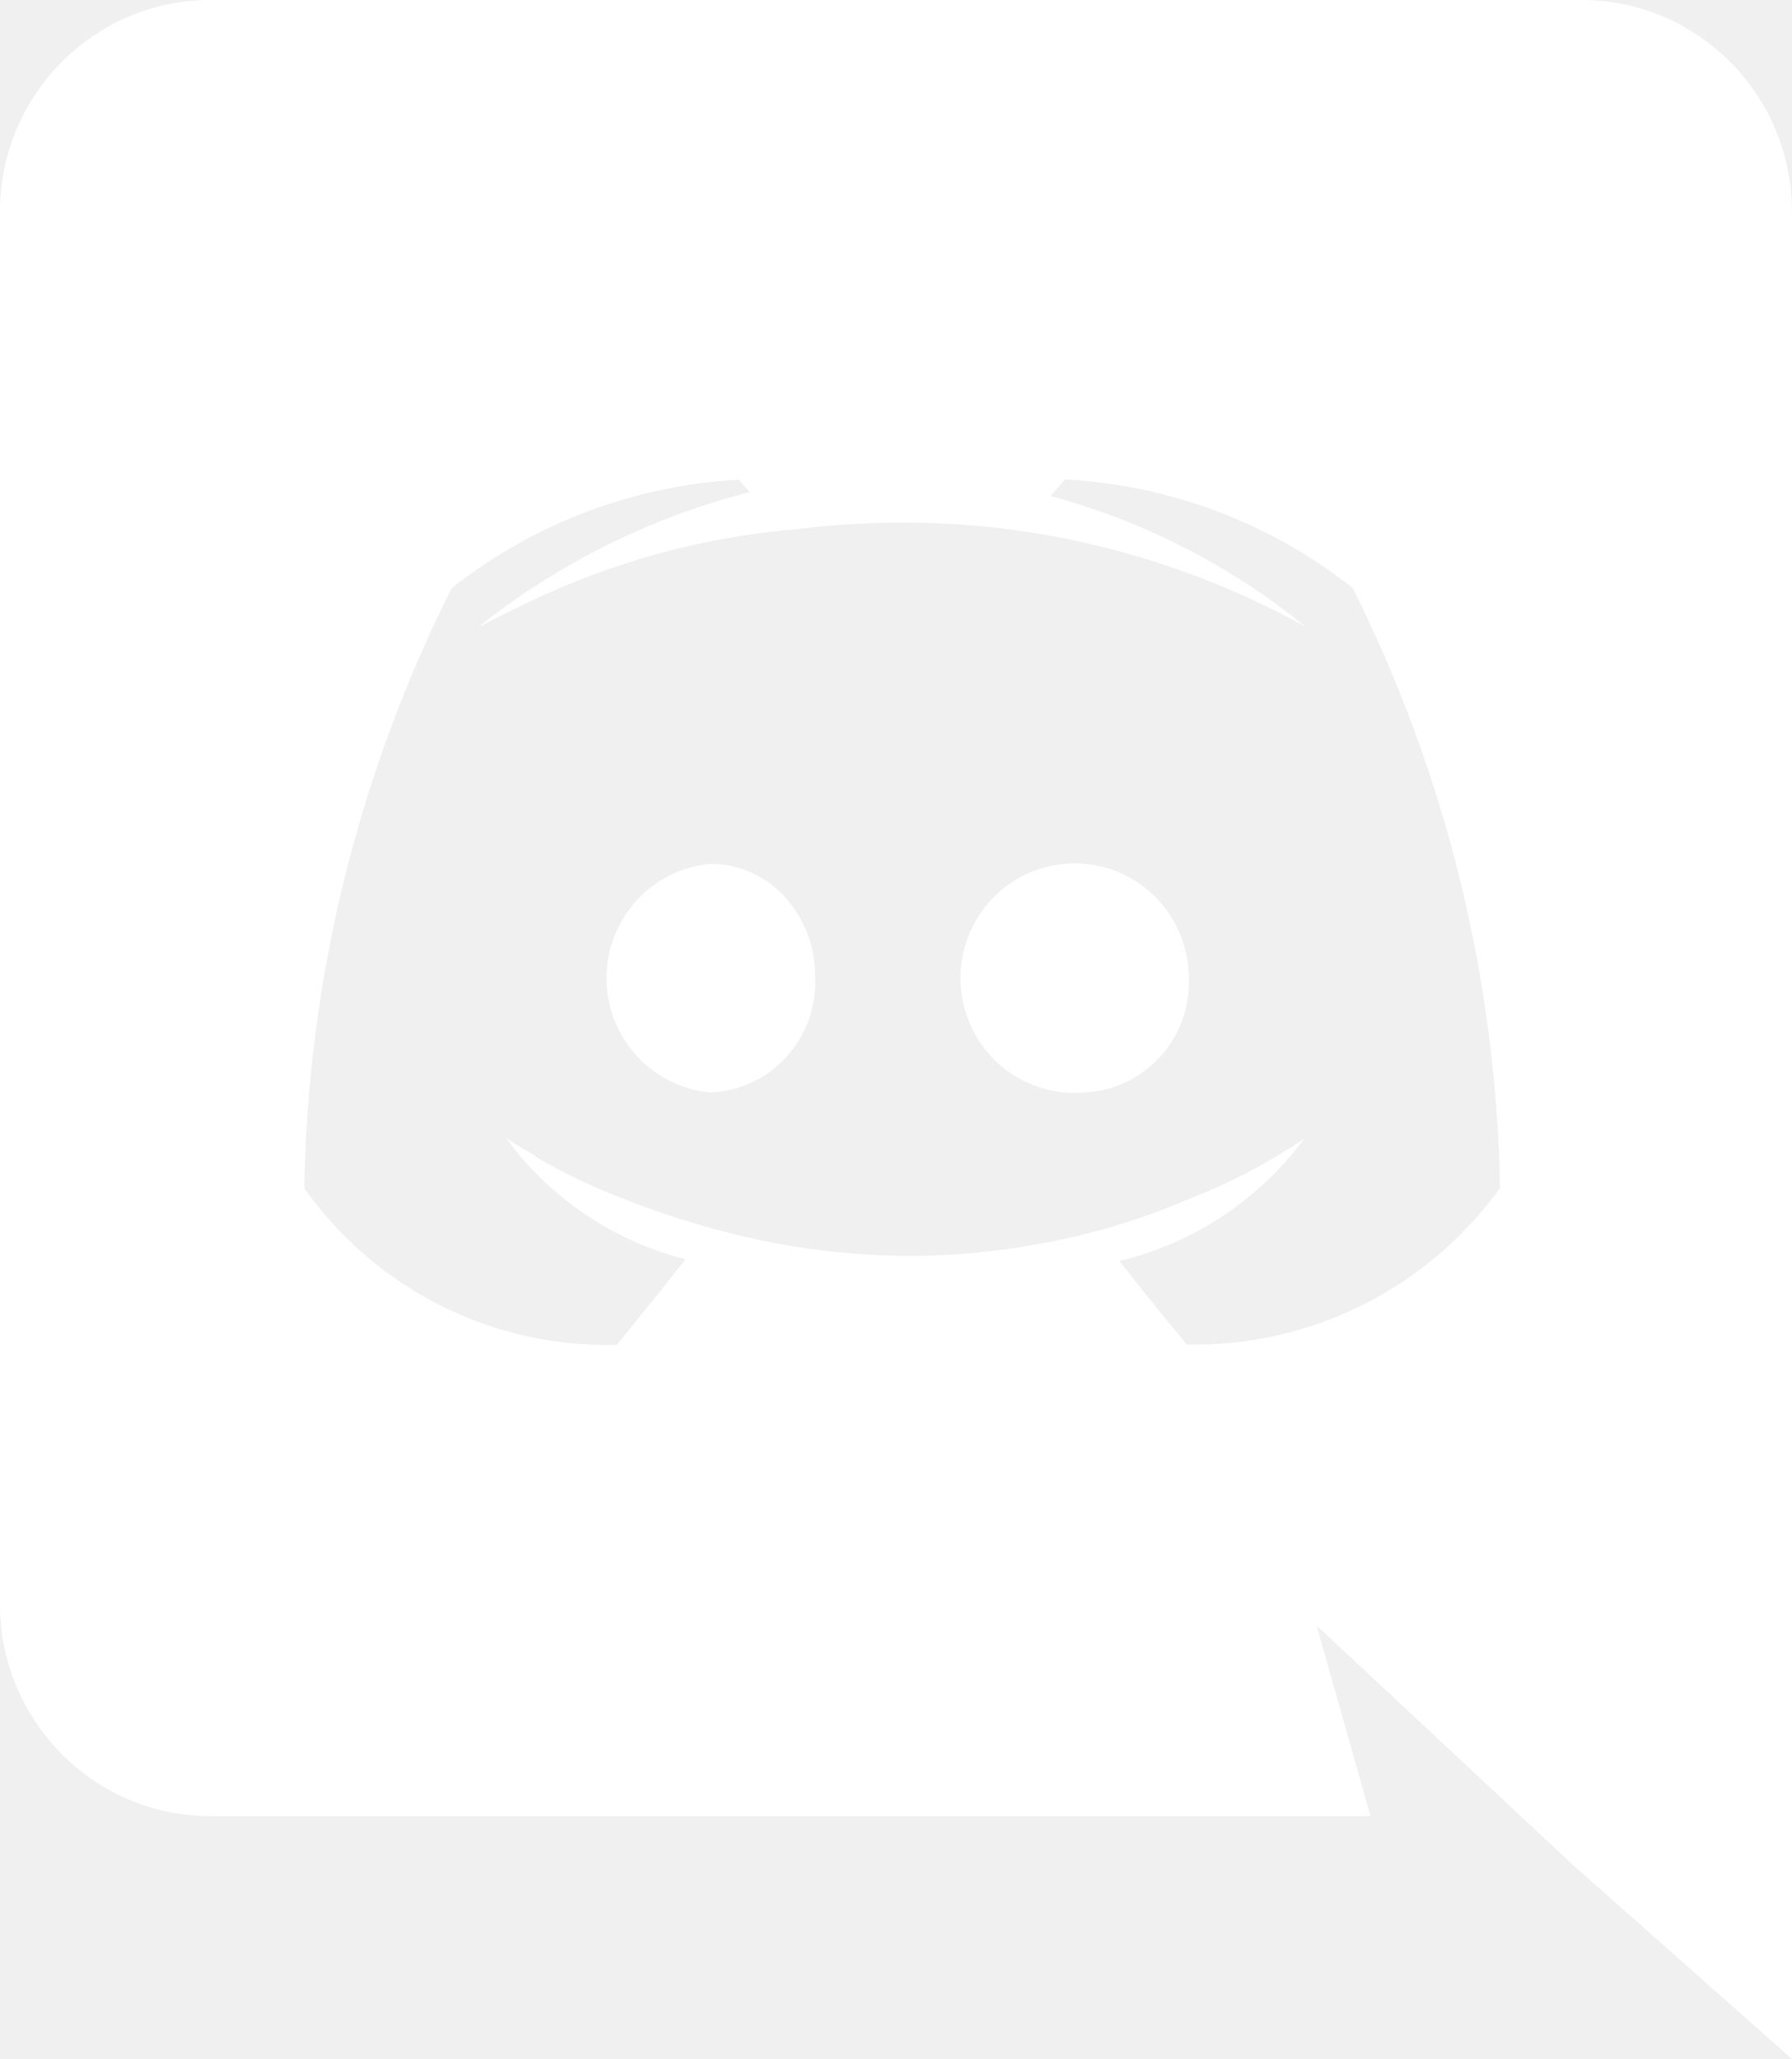
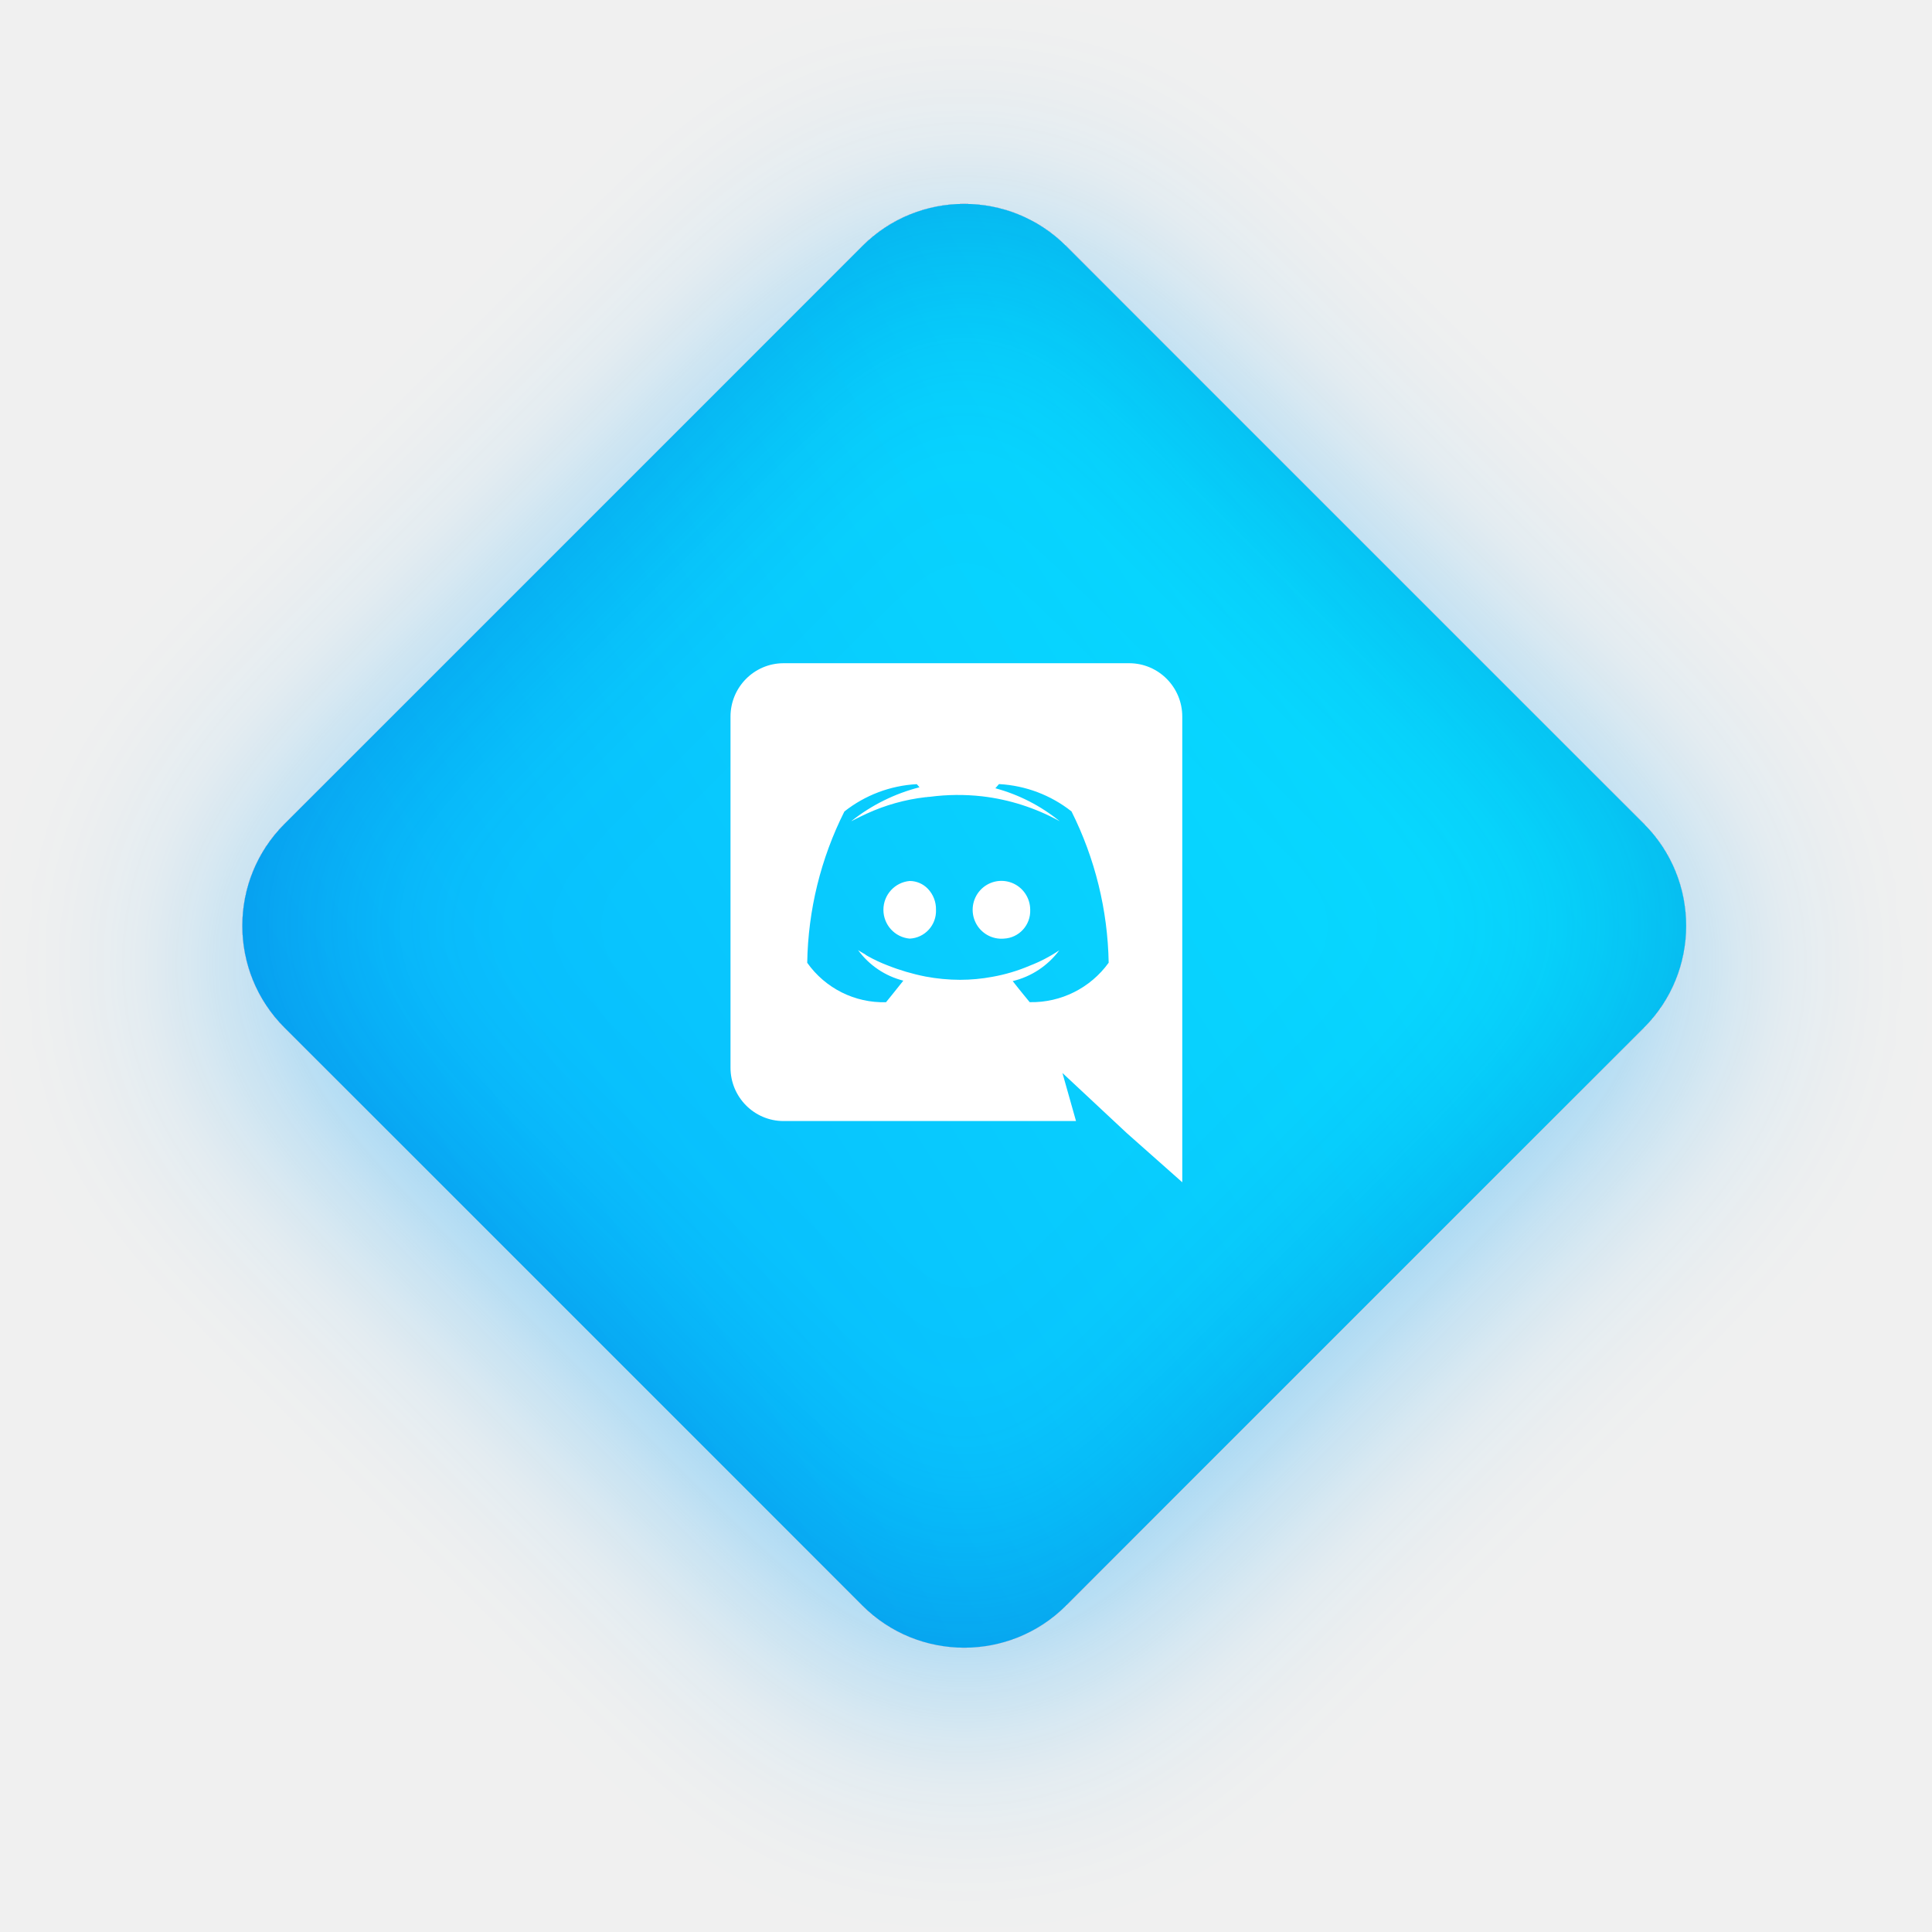
- <svg xmlns="http://www.w3.org/2000/svg" width="47" height="54" viewBox="0 0 47 54" fill="none">
-   <path d="M47 54L41.227 48.884L37.973 45.843L34.533 42.632L35.946 47.631H5.504C2.456 47.62 -0.008 45.128 1.84816e-05 42.063L1.84816e-05 5.562C-0.005 2.499 2.458 0.011 5.504 0L41.496 0C44.542 0.011 47.005 2.499 47 5.562V54ZM34.208 29.865C33.016 31.472 31.299 32.607 29.359 33.071C30.156 34.094 31.117 35.251 31.126 35.262C34.369 35.331 37.44 33.797 39.344 31.158C39.247 25.686 37.925 20.307 35.477 15.418C33.322 13.718 30.698 12.726 27.962 12.576H27.931L27.555 13.008C29.999 13.668 32.278 14.836 34.244 16.436C31.742 15.053 28.996 14.173 26.159 13.844C24.356 13.643 22.535 13.661 20.737 13.898C20.609 13.9 20.483 13.914 20.358 13.938H20.279C18.171 14.182 16.114 14.757 14.183 15.643C13.217 16.089 12.623 16.413 12.597 16.424C12.572 16.436 12.597 16.424 12.597 16.405C14.684 14.755 17.09 13.563 19.662 12.906L19.38 12.582H19.363C16.627 12.732 14.004 13.724 11.848 15.424C9.391 20.309 8.069 25.691 7.981 31.164C9.862 33.821 12.937 35.36 16.179 35.268C16.179 35.268 17.191 34.029 17.98 33.025C16.089 32.547 14.422 31.422 13.268 29.842C13.287 29.856 13.567 30.047 14.02 30.297C14.05 30.333 14.087 30.362 14.13 30.382C14.165 30.407 14.203 30.429 14.243 30.448C14.287 30.468 14.33 30.493 14.37 30.521C15.001 30.871 15.655 31.175 16.329 31.431C17.61 31.941 18.935 32.331 20.287 32.596C21.471 32.821 22.673 32.935 23.877 32.937C25.007 32.937 26.134 32.832 27.244 32.624C28.582 32.388 29.888 31.999 31.137 31.465C32.217 31.048 33.246 30.511 34.208 29.865ZM28.446 28.651C27.216 28.759 26.046 28.097 25.5 26.983C24.955 25.87 25.145 24.534 25.979 23.619C26.813 22.704 28.12 22.398 29.271 22.848C30.422 23.298 31.18 24.412 31.18 25.653C31.242 27.238 30.02 28.578 28.443 28.651H28.446ZM18.642 28.651C17.095 28.516 15.908 27.214 15.908 25.653C15.908 24.092 17.095 22.79 18.642 22.654C19.354 22.657 20.035 22.949 20.53 23.464C21.091 24.05 21.397 24.837 21.378 25.65C21.444 27.238 20.219 28.581 18.639 28.651H18.642Z" fill="white" />
+ <svg xmlns="http://www.w3.org/2000/svg" width="201" height="201" viewBox="0 0 201 201" fill="none">
+   <g filter="url(#filter0_di_4417_4)">
+     <rect x="19" y="96.317" width="115" height="115" rx="15" transform="rotate(-45 19 96.3174)" fill="url(#paint0_linear_4417_4)" />
+   </g>
+   <path d="M123 123L117.227 117.884L113.973 114.843L110.533 111.632L111.946 116.631H81.504C78.456 116.62 75.992 114.128 76 111.063V74.562C75.995 71.499 78.458 69.011 81.504 69H117.496C120.542 69.011 123.005 71.499 123 74.562V123ZM110.208 98.865C109.015 100.472 107.299 101.607 105.359 102.071C106.156 103.094 107.118 104.251 107.126 104.262C110.369 104.331 113.44 102.798 115.344 100.158C115.247 94.686 113.925 89.307 111.477 84.418C109.322 82.718 106.698 81.726 103.963 81.576H103.931L103.555 82.008C105.999 82.668 108.278 83.836 110.244 85.436C107.742 84.053 104.996 83.173 102.159 82.844C100.356 82.643 98.535 82.661 96.737 82.898C96.609 82.9 96.483 82.914 96.358 82.938H96.279C94.171 83.182 92.114 83.757 90.183 84.643C89.217 85.089 88.623 85.413 88.597 85.424C88.572 85.436 88.597 85.424 88.597 85.405C90.683 83.755 93.09 82.563 95.662 81.906L95.38 81.582H95.363C92.627 81.732 90.004 82.724 87.848 84.424C85.391 89.309 84.069 94.691 83.981 100.164C85.862 102.821 88.937 104.36 92.179 104.268C92.179 104.268 93.191 103.029 93.98 102.025C92.089 101.547 90.422 100.422 89.267 98.842C89.287 98.856 89.567 99.047 90.019 99.297C90.05 99.333 90.087 99.362 90.13 99.382C90.165 99.407 90.203 99.429 90.243 99.448C90.287 99.468 90.33 99.493 90.37 99.521C91.001 99.871 91.656 100.175 92.329 100.431C93.61 100.941 94.935 101.331 96.287 101.596C97.471 101.82 98.673 101.935 99.877 101.937C101.007 101.937 102.134 101.832 103.244 101.625C104.582 101.388 105.888 100.999 107.137 100.465C108.217 100.048 109.246 99.511 110.208 98.865ZM104.446 97.651C103.216 97.759 102.046 97.097 101.5 95.984C100.955 94.87 101.145 93.534 101.979 92.619C102.813 91.704 104.12 91.398 105.271 91.848C106.422 92.298 107.18 93.412 107.18 94.653C107.242 96.239 106.02 97.578 104.443 97.651H104.446ZM94.642 97.651C93.095 97.516 91.908 96.214 91.908 94.653C91.908 93.092 93.095 91.79 94.642 91.654C95.354 91.657 96.035 91.949 96.53 92.464C97.091 93.05 97.397 93.837 97.378 94.65C97.444 96.238 96.219 97.581 94.639 97.651H94.642Z" fill="white" />
+   <defs>
+     <filter id="filter0_di_4417_4" x="0.213" y="0.213" width="200.208" height="200.208" filterUnits="userSpaceOnUse" color-interpolation-filters="sRGB">
+       <feFlood flood-opacity="0" result="BackgroundImageFix" />
+       <feColorMatrix in="SourceAlpha" type="matrix" values="0 0 0 0 0 0 0 0 0 0 0 0 0 0 0 0 0 0 127 0" result="hardAlpha" />
+       <feOffset dy="4" />
+       <feGaussianBlur stdDeviation="12.5" />
+       <feComposite in2="hardAlpha" operator="out" />
+       <feColorMatrix type="matrix" values="0 0 0 0 0.039 0 0 0 0 0.651 0 0 0 0 0.996 0 0 0 0.48 0" />
+       <feBlend mode="normal" in2="BackgroundImageFix" result="effect1_dropShadow_4417_4" />
+       <feBlend mode="normal" in="SourceGraphic" in2="effect1_dropShadow_4417_4" result="shape" />
+       <feColorMatrix in="SourceAlpha" type="matrix" values="0 0 0 0 0 0 0 0 0 0 0 0 0 0 0 0 0 0 127 0" result="hardAlpha" />
+       <feOffset />
+       <feGaussianBlur stdDeviation="12.5" />
+       <feComposite in2="hardAlpha" operator="arithmetic" k2="-1" k3="1" />
+       <feColorMatrix type="matrix" values="0 0 0 0 0 0 0 0 0 0.197 0 0 0 0 0.704 0 0 0 0.3 0" />
+       <feBlend mode="normal" in2="shape" result="effect2_innerShadow_4417_4" />
+     </filter>
+     <linearGradient id="paint0_linear_4417_4" x1="11.477" y1="-172.016" x2="315.545" y2="-101.769" gradientUnits="userSpaceOnUse">
+       <stop stop-color="#0AA6FE" />
+       <stop offset="1" stop-color="#05FFFF" />
+     </linearGradient>
+   </defs>
</svg>
